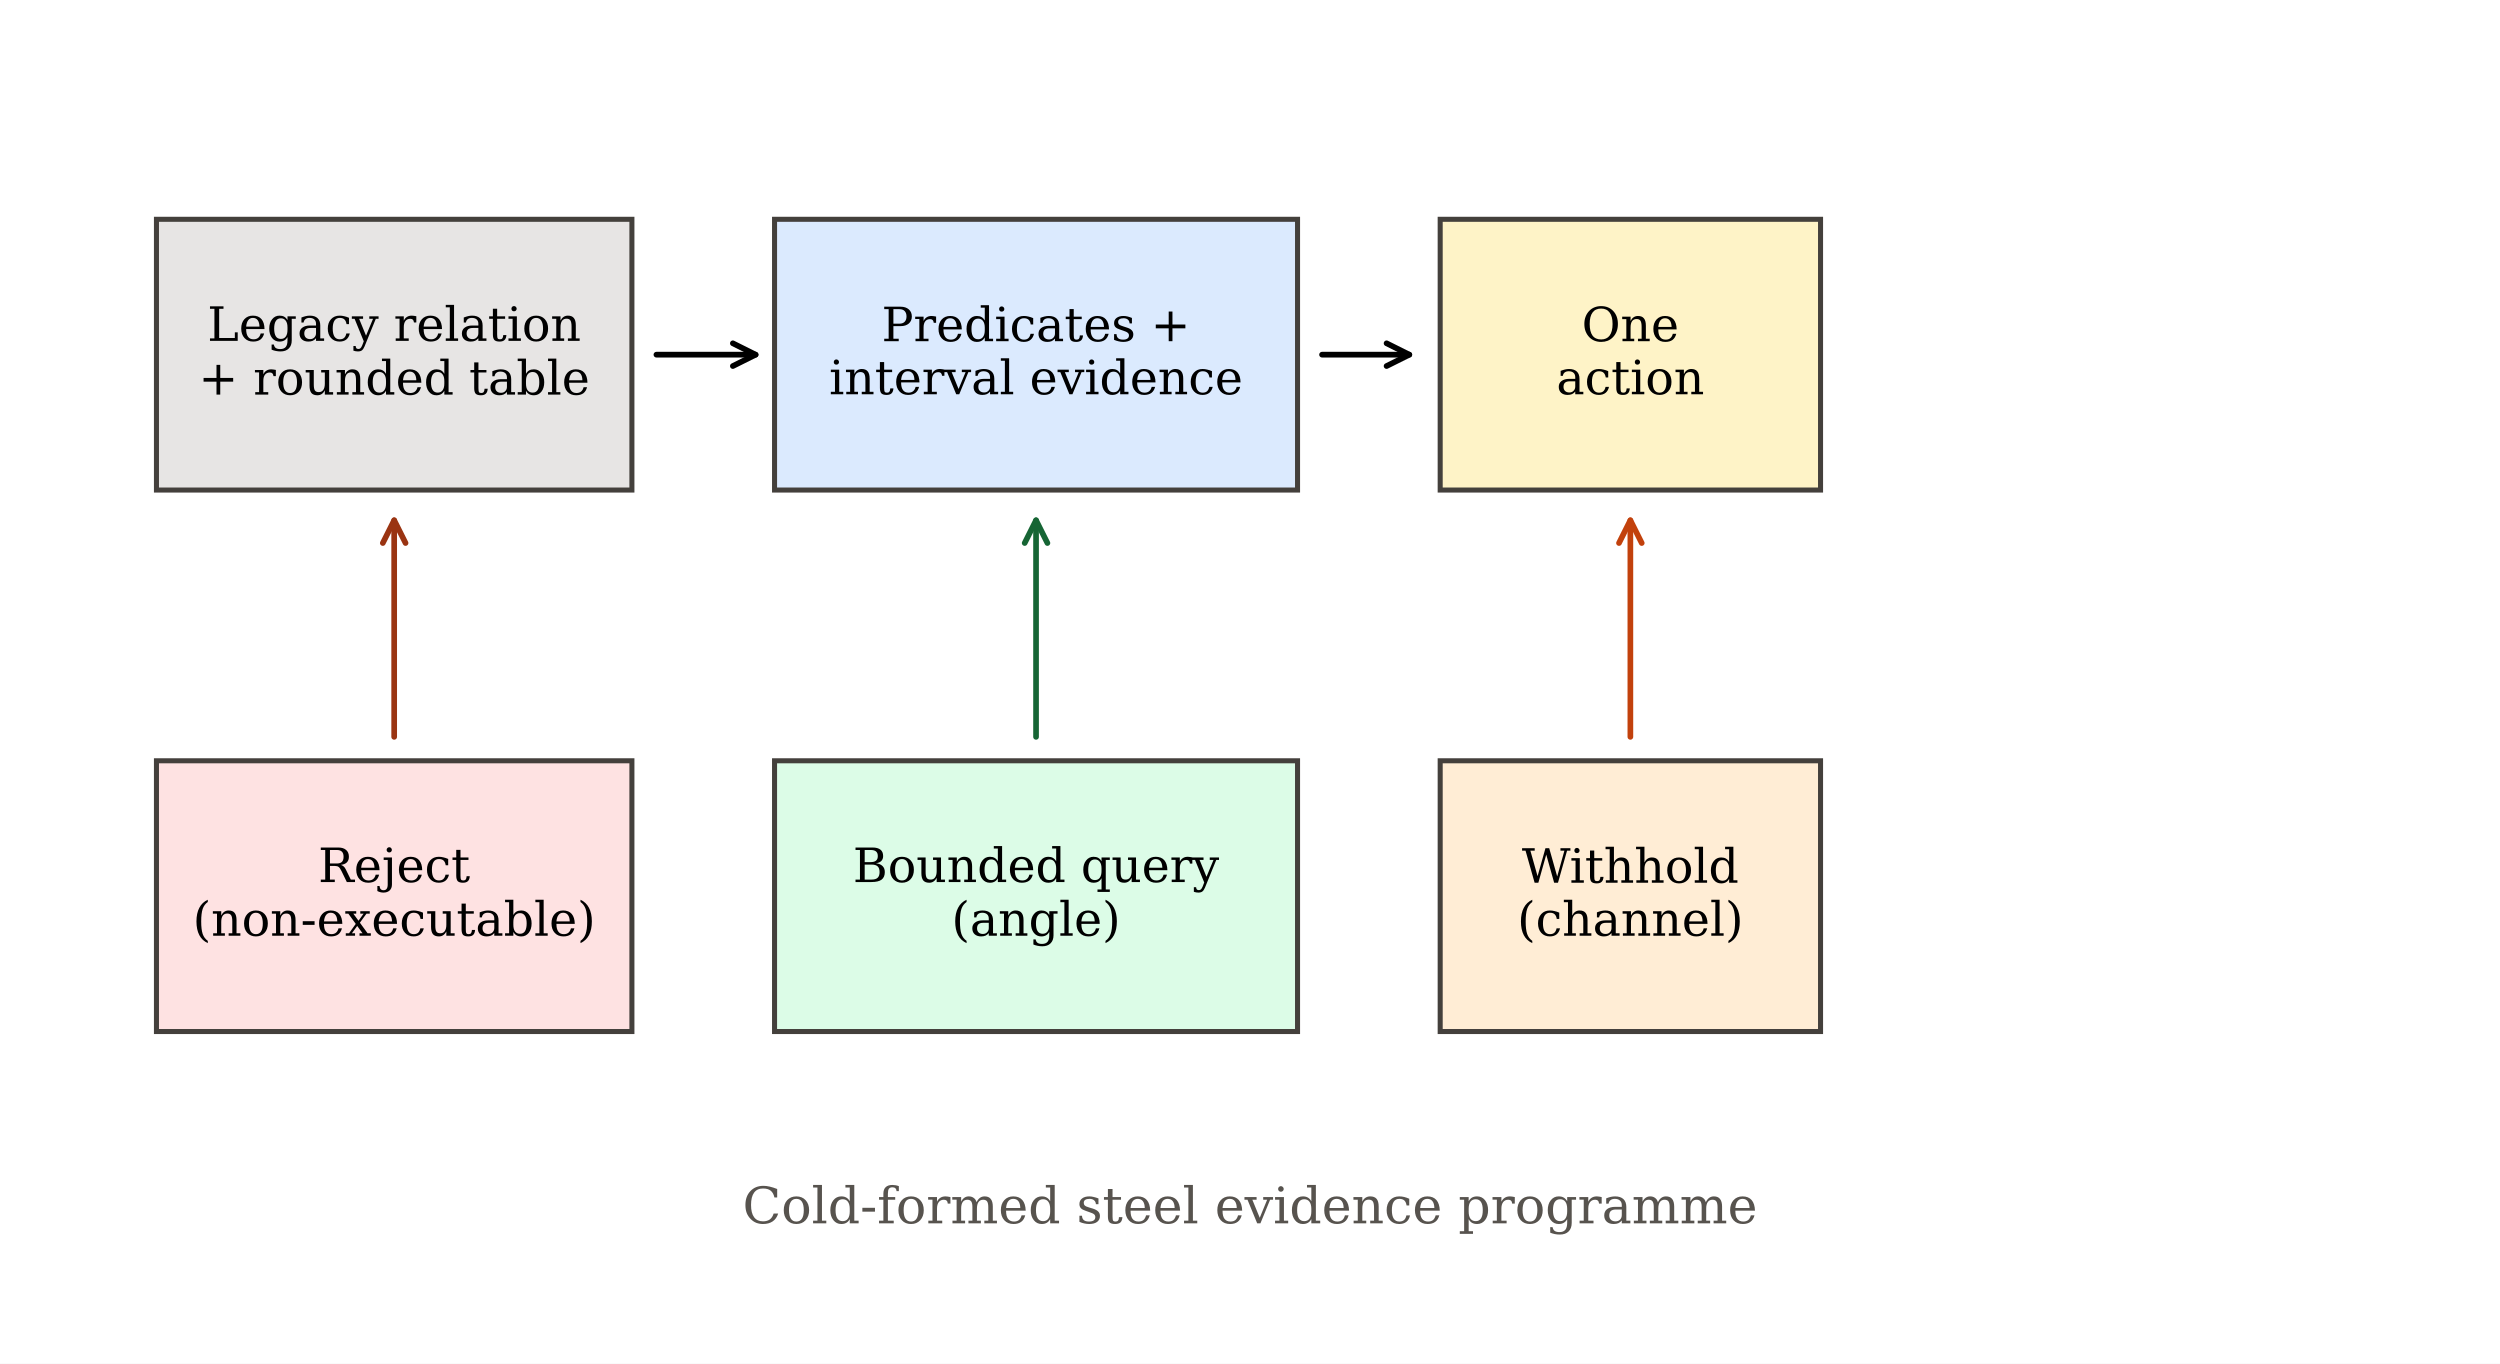
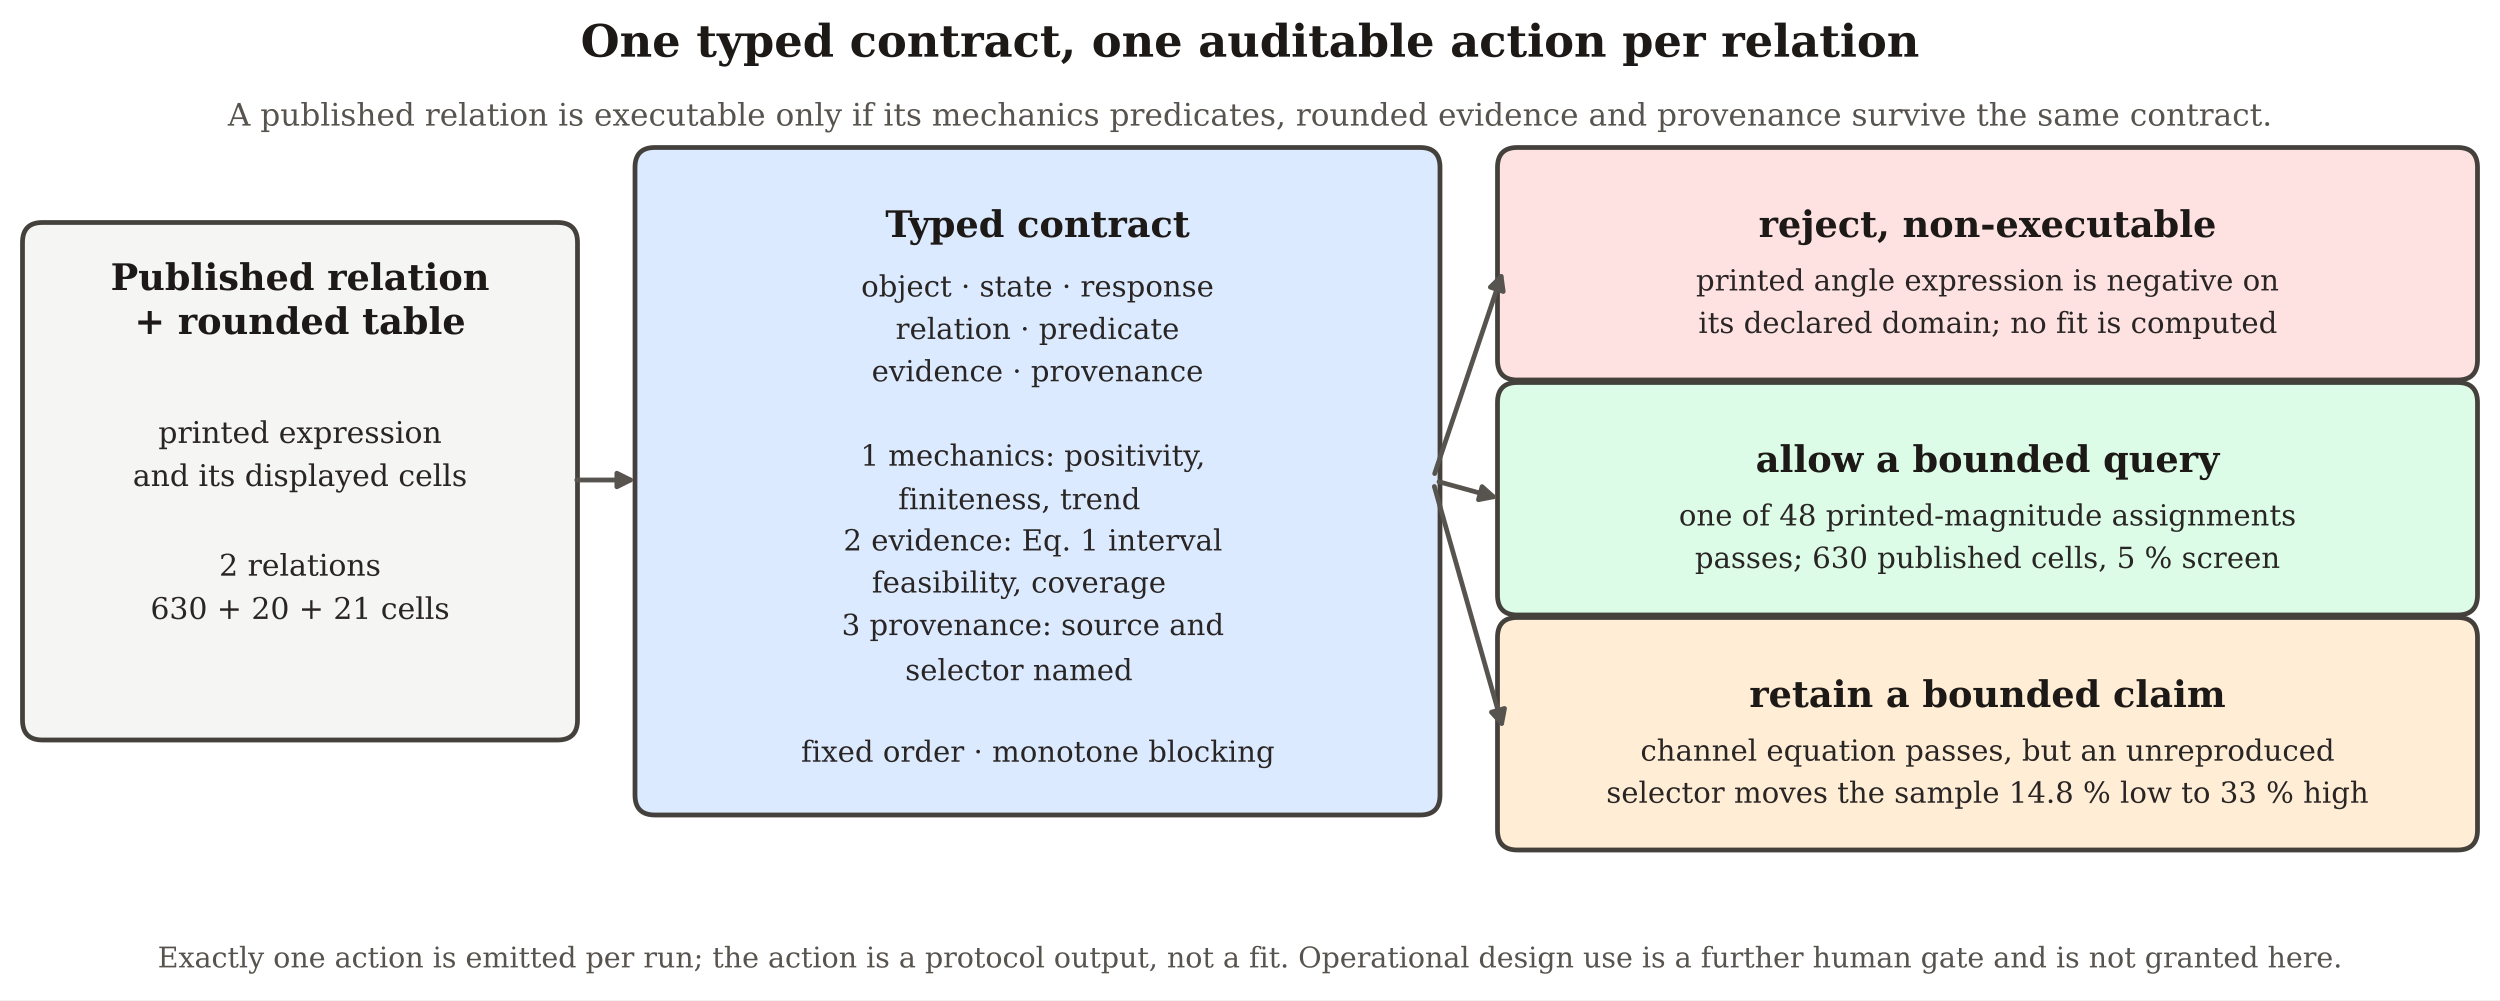
- <svg xmlns="http://www.w3.org/2000/svg" width="396pt" height="216pt" viewBox="0 0 396 216" version="1.1">
+ <svg xmlns="http://www.w3.org/2000/svg" width="368.504pt" height="147.402pt" viewBox="0 0 368.504 147.402" version="1.1">
  <defs>
    <style type="text/css">*{stroke-linejoin: round; stroke-linecap: butt}</style>
  </defs>
  <g id="figure_1">
    <g id="patch_1">
-       <path d="M 0 216  L 396 216  L 396 0  L 0 0  z " style="fill: #ffffff" />
+       <path d="M 0 147.402  L 368.504 147.402  L 368.504 0  L 0 0  z " style="fill: #ffffff" />
    </g>
    <g id="axes_1">
      <g id="patch_2">
-         <path d="M 24.782 77.623  L 100.094 77.623  L 100.094 34.737  L 24.782 34.737  z " clip-path="url(#p8667d044d2)" style="fill: #e7e5e4; stroke: #44403c; stroke-width: 0.8; stroke-linejoin: miter" />
+         <path d="M 6.265 109.077  L 82.176 109.077  Q 85.124 109.077 85.124 106.129  L 85.124 35.745  Q 85.124 32.797 82.176 32.797  L 6.265 32.797  Q 3.317 32.797 3.317 35.745  L 3.317 106.129  Q 3.317 109.077 6.265 109.077  z " clip-path="url(#p69feb62428)" style="fill: #f5f5f4; stroke: #44403c; stroke-width: 0.7; stroke-linejoin: miter" />
      </g>
      <g id="patch_3">
-         <path d="M 122.688 77.623  L 205.531 77.623  L 205.531 34.737  L 122.688 34.737  z " clip-path="url(#p8667d044d2)" style="fill: #dbeafe; stroke: #44403c; stroke-width: 0.8; stroke-linejoin: miter" />
+         <path d="M 96.548 120.132  L 209.31 120.132  Q 212.258 120.132 212.258 117.184  L 212.258 24.69  Q 212.258 21.742 209.31 21.742  L 96.548 21.742  Q 93.6 21.742 93.6 24.69  L 93.6 117.184  Q 93.6 120.132 96.548 120.132  z " clip-path="url(#p69feb62428)" style="fill: #dbeafe; stroke: #44403c; stroke-width: 0.7; stroke-linejoin: miter" />
      </g>
      <g id="patch_4">
-         <path d="M 228.125 77.623  L 288.374 77.623  L 288.374 34.737  L 228.125 34.737  z " clip-path="url(#p8667d044d2)" style="fill: #fef3c7; stroke: #44403c; stroke-width: 0.8; stroke-linejoin: miter" />
+         <path d="M 223.682 56.013  L 362.239 56.013  Q 365.187 56.013 365.187 53.065  L 365.187 24.69  Q 365.187 21.742 362.239 21.742  L 223.682 21.742  Q 220.734 21.742 220.734 24.69  L 220.734 53.065  Q 220.734 56.013 223.682 56.013  z " clip-path="url(#p69feb62428)" style="fill: #fee2e2; stroke: #44403c; stroke-width: 0.7; stroke-linejoin: miter" />
      </g>
      <g id="patch_5">
-         <path d="M 24.782 163.394  L 100.094 163.394  L 100.094 120.508  L 24.782 120.508  z " clip-path="url(#p8667d044d2)" style="fill: #fee2e2; stroke: #44403c; stroke-width: 0.8; stroke-linejoin: miter" />
+         <path d="M 223.682 90.652  L 362.239 90.652  Q 365.187 90.652 365.187 87.704  L 365.187 59.329  Q 365.187 56.381 362.239 56.381  L 223.682 56.381  Q 220.734 56.381 220.734 59.329  L 220.734 87.704  Q 220.734 90.652 223.682 90.652  z " clip-path="url(#p69feb62428)" style="fill: #dcfce7; stroke: #44403c; stroke-width: 0.7; stroke-linejoin: miter" />
      </g>
      <g id="patch_6">
-         <path d="M 122.688 163.394  L 205.531 163.394  L 205.531 120.508  L 122.688 120.508  z " clip-path="url(#p8667d044d2)" style="fill: #dcfce7; stroke: #44403c; stroke-width: 0.8; stroke-linejoin: miter" />
+         <path d="M 223.682 125.291  L 362.239 125.291  Q 365.187 125.291 365.187 122.343  L 365.187 93.969  Q 365.187 91.02 362.239 91.02  L 223.682 91.02  Q 220.734 91.02 220.734 93.969  L 220.734 122.343  Q 220.734 125.291 223.682 125.291  z " clip-path="url(#p69feb62428)" style="fill: #ffedd5; stroke: #44403c; stroke-width: 0.7; stroke-linejoin: miter" />
      </g>
      <g id="patch_7">
-         <path d="M 228.125 163.394  L 288.374 163.394  L 288.374 120.508  L 228.125 120.508  z " clip-path="url(#p8667d044d2)" style="fill: #ffedd5; stroke: #44403c; stroke-width: 0.8; stroke-linejoin: miter" />
+         <path d="M 85.018 70.753  Q 89.363 70.753 92.925 70.753  " clip-path="url(#p69feb62428)" style="fill: none; stroke: #57534e; stroke-width: 0.7; stroke-linecap: round" />
+         <path d="M 90.925 69.753  L 92.925 70.753  L 90.925 71.753  z " clip-path="url(#p69feb62428)" style="fill: #57534e; stroke: #57534e; stroke-width: 0.7; stroke-linecap: round" />
+       </g>
+       <g id="patch_8">
+         <path d="M 211.472 69.805  Q 216.496 54.908 221.269 40.752  " clip-path="url(#p69feb62428)" style="fill: none; stroke: #57534e; stroke-width: 0.7; stroke-linecap: round" />
+         <path d="M 219.682 42.328  L 221.269 40.752  L 221.578 42.967  z " clip-path="url(#p69feb62428)" style="fill: #57534e; stroke: #57534e; stroke-width: 0.7; stroke-linecap: round" />
+       </g>
+       <g id="patch_9">
+         <path d="M 212.115 71.018  Q 216.496 72.227 220.121 73.227  " clip-path="url(#p69feb62428)" style="fill: none; stroke: #57534e; stroke-width: 0.7; stroke-linecap: round" />
+         <path d="M 218.459 71.731  L 220.121 73.227  L 217.927 73.659  z " clip-path="url(#p69feb62428)" style="fill: #57534e; stroke: #57534e; stroke-width: 0.7; stroke-linecap: round" />
+       </g>
+       <g id="patch_10">
+         <path d="M 211.425 71.712  Q 216.496 89.545 221.352 106.626  " clip-path="url(#p69feb62428)" style="fill: none; stroke: #57534e; stroke-width: 0.7; stroke-linecap: round" />
+         <path d="M 221.767 104.429  L 221.352 106.626  L 219.843 104.976  z " clip-path="url(#p69feb62428)" style="fill: #57534e; stroke: #57534e; stroke-width: 0.7; stroke-linecap: round" />
      </g>
      <g id="text_1">
-         <text style="font-size: 7.5px; font-family: 'DejaVu Serif', 'Bitstream Vera Serif', 'Computer Modern Roman', 'New Century Schoolbook', 'Century Schoolbook L', 'Utopia', 'ITC Bookman', 'Bookman', 'Nimbus Roman No9 L', 'Times New Roman', 'Times', 'Palatino', 'Charter', serif" transform="translate(32.855 53.99667)">Legacy relation</text>
-         <text style="font-size: 7.5px; font-family: 'DejaVu Serif', 'Bitstream Vera Serif', 'Computer Modern Roman', 'New Century Schoolbook', 'Century Schoolbook L', 'Utopia', 'ITC Bookman', 'Bookman', 'Nimbus Roman No9 L', 'Times New Roman', 'Times', 'Palatino', 'Charter', serif" transform="translate(31.44875 62.50167)">+ rounded table</text>
+         <text style="font-weight: 700; font-size: 6.6px; font-family: 'DejaVu Serif', 'Bitstream Vera Serif', 'Computer Modern Roman', 'New Century Schoolbook', 'Century Schoolbook L', 'Utopia', 'ITC Bookman', 'Bookman', 'Nimbus Roman No9 L', 'Times New Roman', 'Times', 'Palatino', 'Charter', serif; text-anchor: middle; fill: #1c1917" x="184.252" y="8.348" transform="rotate(-0 184.252 8.347782)">One typed contract, one auditable action per relation</text>
      </g>
      <g id="text_2">
-         <text style="font-size: 7.5px; font-family: 'DejaVu Serif', 'Bitstream Vera Serif', 'Computer Modern Roman', 'New Century Schoolbook', 'Century Schoolbook L', 'Utopia', 'ITC Bookman', 'Bookman', 'Nimbus Roman No9 L', 'Times New Roman', 'Times', 'Palatino', 'Charter', serif" transform="translate(139.6537 54.04999)">Predicates +</text>
-         <text style="font-size: 7.5px; font-family: 'DejaVu Serif', 'Bitstream Vera Serif', 'Computer Modern Roman', 'New Century Schoolbook', 'Century Schoolbook L', 'Utopia', 'ITC Bookman', 'Bookman', 'Nimbus Roman No9 L', 'Times New Roman', 'Times', 'Palatino', 'Charter', serif" transform="translate(131.3375 62.44835)">interval evidence</text>
+         <text style="font-size: 4.6px; font-family: 'DejaVu Serif', 'Bitstream Vera Serif', 'Computer Modern Roman', 'New Century Schoolbook', 'Century Schoolbook L', 'Utopia', 'ITC Bookman', 'Bookman', 'Nimbus Roman No9 L', 'Times New Roman', 'Times', 'Palatino', 'Charter', serif; text-anchor: middle; fill: #57534e" x="184.252" y="18.515" transform="rotate(-0 184.252 18.51479)">A published relation is executable only if its mechanics predicates, rounded evidence and provenance survive the same contract.</text>
      </g>
      <g id="text_3">
-         <text style="font-size: 7.5px; font-family: 'DejaVu Serif', 'Bitstream Vera Serif', 'Computer Modern Roman', 'New Century Schoolbook', 'Century Schoolbook L', 'Utopia', 'ITC Bookman', 'Bookman', 'Nimbus Roman No9 L', 'Times New Roman', 'Times', 'Palatino', 'Charter', serif" transform="translate(250.5404 54.04999)">One</text>
-         <text style="font-size: 7.5px; font-family: 'DejaVu Serif', 'Bitstream Vera Serif', 'Computer Modern Roman', 'New Century Schoolbook', 'Century Schoolbook L', 'Utopia', 'ITC Bookman', 'Bookman', 'Nimbus Roman No9 L', 'Times New Roman', 'Times', 'Palatino', 'Charter', serif" transform="translate(246.5344 62.44835)">action</text>
+         <text style="font-weight: 700; font-size: 5.4px; font-family: 'DejaVu Serif', 'Bitstream Vera Serif', 'Computer Modern Roman', 'New Century Schoolbook', 'Century Schoolbook L', 'Utopia', 'ITC Bookman', 'Bookman', 'Nimbus Roman No9 L', 'Times New Roman', 'Times', 'Palatino', 'Charter', serif; fill: #1c1917" transform="translate(16.30711 42.75118)">Published relation</text>
+         <text style="font-weight: 700; font-size: 5.4px; font-family: 'DejaVu Serif', 'Bitstream Vera Serif', 'Computer Modern Roman', 'New Century Schoolbook', 'Century Schoolbook L', 'Utopia', 'ITC Bookman', 'Bookman', 'Nimbus Roman No9 L', 'Times New Roman', 'Times', 'Palatino', 'Charter', serif; fill: #1c1917" transform="translate(19.80699 49.23266)">+ rounded table</text>
      </g>
      <g id="text_4">
-         <text style="font-size: 7.5px; font-family: 'DejaVu Serif', 'Bitstream Vera Serif', 'Computer Modern Roman', 'New Century Schoolbook', 'Century Schoolbook L', 'Utopia', 'ITC Bookman', 'Bookman', 'Nimbus Roman No9 L', 'Times New Roman', 'Times', 'Palatino', 'Charter', serif" transform="translate(50.40617 139.715)">Reject</text>
-         <text style="font-size: 7.5px; font-family: 'DejaVu Serif', 'Bitstream Vera Serif', 'Computer Modern Roman', 'New Century Schoolbook', 'Century Schoolbook L', 'Utopia', 'ITC Bookman', 'Bookman', 'Nimbus Roman No9 L', 'Times New Roman', 'Times', 'Palatino', 'Charter', serif" transform="translate(30.52531 148.22)">(non-executable)</text>
+         <text style="font-size: 4.4px; font-family: 'DejaVu Serif', 'Bitstream Vera Serif', 'Computer Modern Roman', 'New Century Schoolbook', 'Century Schoolbook L', 'Utopia', 'ITC Bookman', 'Bookman', 'Nimbus Roman No9 L', 'Times New Roman', 'Times', 'Palatino', 'Charter', serif; fill: #292524" transform="translate(23.33869 65.2872)">printed expression</text>
+         <text style="font-size: 4.4px; font-family: 'DejaVu Serif', 'Bitstream Vera Serif', 'Computer Modern Roman', 'New Century Schoolbook', 'Century Schoolbook L', 'Utopia', 'ITC Bookman', 'Bookman', 'Nimbus Roman No9 L', 'Times New Roman', 'Times', 'Palatino', 'Charter', serif; fill: #292524" transform="translate(19.58082 71.63591)">and its displayed cells</text>
+         <text style="font-size: 4.4px; font-family: 'DejaVu Serif', 'Bitstream Vera Serif', 'Computer Modern Roman', 'New Century Schoolbook', 'Century Schoolbook L', 'Utopia', 'ITC Bookman', 'Bookman', 'Nimbus Roman No9 L', 'Times New Roman', 'Times', 'Palatino', 'Charter', serif; fill: #292524" transform="translate(44.22047 76.83307)" />
+         <text style="font-size: 4.4px; font-family: 'DejaVu Serif', 'Bitstream Vera Serif', 'Computer Modern Roman', 'New Century Schoolbook', 'Century Schoolbook L', 'Utopia', 'ITC Bookman', 'Bookman', 'Nimbus Roman No9 L', 'Times New Roman', 'Times', 'Palatino', 'Charter', serif; fill: #292524" transform="translate(32.29441 84.85345)">2 relations</text>
+         <text style="font-size: 4.4px; font-family: 'DejaVu Serif', 'Bitstream Vera Serif', 'Computer Modern Roman', 'New Century Schoolbook', 'Century Schoolbook L', 'Utopia', 'ITC Bookman', 'Bookman', 'Nimbus Roman No9 L', 'Times New Roman', 'Times', 'Palatino', 'Charter', serif; fill: #292524" transform="translate(22.16891 91.23345)">630 + 20 + 21 cells</text>
      </g>
      <g id="text_5">
-         <text style="font-size: 7.5px; font-family: 'DejaVu Serif', 'Bitstream Vera Serif', 'Computer Modern Roman', 'New Century Schoolbook', 'Century Schoolbook L', 'Utopia', 'ITC Bookman', 'Bookman', 'Nimbus Roman No9 L', 'Times New Roman', 'Times', 'Palatino', 'Charter', serif" transform="translate(135.1069 139.715)">Bounded query</text>
-         <text style="font-size: 7.5px; font-family: 'DejaVu Serif', 'Bitstream Vera Serif', 'Computer Modern Roman', 'New Century Schoolbook', 'Century Schoolbook L', 'Utopia', 'ITC Bookman', 'Bookman', 'Nimbus Roman No9 L', 'Times New Roman', 'Times', 'Palatino', 'Charter', serif" transform="translate(150.7127 148.22)">(angle)</text>
+         <text style="font-weight: 700; font-size: 5.4px; font-family: 'DejaVu Serif', 'Bitstream Vera Serif', 'Computer Modern Roman', 'New Century Schoolbook', 'Century Schoolbook L', 'Utopia', 'ITC Bookman', 'Bookman', 'Nimbus Roman No9 L', 'Times New Roman', 'Times', 'Palatino', 'Charter', serif; text-anchor: middle; fill: #1c1917" x="152.929" y="34.937" transform="rotate(-0 152.9291 34.9368)">Typed contract</text>
      </g>
      <g id="text_6">
-         <text style="font-size: 7.5px; font-family: 'DejaVu Serif', 'Bitstream Vera Serif', 'Computer Modern Roman', 'New Century Schoolbook', 'Century Schoolbook L', 'Utopia', 'ITC Bookman', 'Bookman', 'Nimbus Roman No9 L', 'Times New Roman', 'Times', 'Palatino', 'Charter', serif" transform="translate(241.0664 139.8216)">Withhold</text>
-         <text style="font-size: 7.5px; font-family: 'DejaVu Serif', 'Bitstream Vera Serif', 'Computer Modern Roman', 'New Century Schoolbook', 'Century Schoolbook L', 'Utopia', 'ITC Bookman', 'Bookman', 'Nimbus Roman No9 L', 'Times New Roman', 'Times', 'Palatino', 'Charter', serif" transform="translate(240.3228 148.22)">(channel)</text>
-       </g>
-       <g id="patch_8">
-         <path d="M 103.977 56.18  Q 112.334 56.18 119.686 56.18  " style="fill: none; stroke: #000000; stroke-width: 0.9; stroke-linecap: round" />
-         <path d="M 116.086 54.38  L 119.686 56.18  L 116.086 57.98  " style="fill: none; stroke: #000000; stroke-width: 0.9; stroke-linecap: round" />
-       </g>
-       <g id="patch_9">
-         <path d="M 209.414 56.18  Q 216.827 56.18 223.235 56.18  " style="fill: none; stroke: #000000; stroke-width: 0.9; stroke-linecap: round" />
-         <path d="M 219.635 54.38  L 223.235 56.18  L 219.635 57.98  " style="fill: none; stroke: #000000; stroke-width: 0.9; stroke-linecap: round" />
-       </g>
-       <g id="patch_10">
-         <path d="M 62.438 116.72  Q 62.438 99.065 62.438 82.415  " style="fill: none; stroke: #9a3412; stroke-width: 0.9; stroke-linecap: round" />
-         <path d="M 60.638 86.015  L 62.438 82.415  L 64.238 86.015  " style="fill: none; stroke: #9a3412; stroke-width: 0.9; stroke-linecap: round" />
-       </g>
-       <g id="patch_11">
-         <path d="M 164.11 116.72  Q 164.11 99.065 164.11 82.415  " style="fill: none; stroke: #166534; stroke-width: 0.9; stroke-linecap: round" />
-         <path d="M 162.31 86.015  L 164.11 82.415  L 165.91 86.015  " style="fill: none; stroke: #166534; stroke-width: 0.9; stroke-linecap: round" />
-       </g>
-       <g id="patch_12">
-         <path d="M 258.25 116.72  Q 258.25 99.065 258.25 82.415  " style="fill: none; stroke: #c2410c; stroke-width: 0.9; stroke-linecap: round" />
-         <path d="M 256.45 86.015  L 258.25 82.415  L 260.05 86.015  " style="fill: none; stroke: #c2410c; stroke-width: 0.9; stroke-linecap: round" />
+         <text style="font-size: 4.3px; font-family: 'DejaVu Serif', 'Bitstream Vera Serif', 'Computer Modern Roman', 'New Century Schoolbook', 'Century Schoolbook L', 'Utopia', 'ITC Bookman', 'Bookman', 'Nimbus Roman No9 L', 'Times New Roman', 'Times', 'Palatino', 'Charter', serif; fill: #292524" transform="translate(126.9313 43.69653)">object · state · response</text>
+         <text style="font-size: 4.3px; font-family: 'DejaVu Serif', 'Bitstream Vera Serif', 'Computer Modern Roman', 'New Century Schoolbook', 'Century Schoolbook L', 'Utopia', 'ITC Bookman', 'Bookman', 'Nimbus Roman No9 L', 'Times New Roman', 'Times', 'Palatino', 'Charter', serif; fill: #292524" transform="translate(132.0157 49.9621)">relation · predicate</text>
+         <text style="font-size: 4.3px; font-family: 'DejaVu Serif', 'Bitstream Vera Serif', 'Computer Modern Roman', 'New Century Schoolbook', 'Century Schoolbook L', 'Utopia', 'ITC Bookman', 'Bookman', 'Nimbus Roman No9 L', 'Times New Roman', 'Times', 'Palatino', 'Charter', serif; fill: #292524" transform="translate(128.4806 56.1971)">evidence · provenance</text>
+         <text style="font-size: 4.3px; font-family: 'DejaVu Serif', 'Bitstream Vera Serif', 'Computer Modern Roman', 'New Century Schoolbook', 'Century Schoolbook L', 'Utopia', 'ITC Bookman', 'Bookman', 'Nimbus Roman No9 L', 'Times New Roman', 'Times', 'Palatino', 'Charter', serif; fill: #292524" transform="translate(152.9291 61.24557)" />
+         <text style="font-size: 4.3px; font-family: 'DejaVu Serif', 'Bitstream Vera Serif', 'Computer Modern Roman', 'New Century Schoolbook', 'Century Schoolbook L', 'Utopia', 'ITC Bookman', 'Bookman', 'Nimbus Roman No9 L', 'Times New Roman', 'Times', 'Palatino', 'Charter', serif; fill: #292524" transform="translate(126.8332 68.63653)">1  mechanics: positivity,</text>
+         <text style="font-size: 4.3px; font-family: 'DejaVu Serif', 'Bitstream Vera Serif', 'Computer Modern Roman', 'New Century Schoolbook', 'Century Schoolbook L', 'Utopia', 'ITC Bookman', 'Bookman', 'Nimbus Roman No9 L', 'Times New Roman', 'Times', 'Palatino', 'Charter', serif; fill: #292524" transform="translate(132.3973 75.0563)">    finiteness, trend</text>
+         <text style="font-size: 4.3px; font-family: 'DejaVu Serif', 'Bitstream Vera Serif', 'Computer Modern Roman', 'New Century Schoolbook', 'Century Schoolbook L', 'Utopia', 'ITC Bookman', 'Bookman', 'Nimbus Roman No9 L', 'Times New Roman', 'Times', 'Palatino', 'Charter', serif; fill: #292524" transform="translate(124.3173 81.1371)">2  evidence: Eq. 1 interval</text>
+         <text style="font-size: 4.3px; font-family: 'DejaVu Serif', 'Bitstream Vera Serif', 'Computer Modern Roman', 'New Century Schoolbook', 'Century Schoolbook L', 'Utopia', 'ITC Bookman', 'Bookman', 'Nimbus Roman No9 L', 'Times New Roman', 'Times', 'Palatino', 'Charter', serif; fill: #292524" transform="translate(128.5115 87.34153)">    feasibility, coverage</text>
+         <text style="font-size: 4.3px; font-family: 'DejaVu Serif', 'Bitstream Vera Serif', 'Computer Modern Roman', 'New Century Schoolbook', 'Century Schoolbook L', 'Utopia', 'ITC Bookman', 'Bookman', 'Nimbus Roman No9 L', 'Times New Roman', 'Times', 'Palatino', 'Charter', serif; fill: #292524" transform="translate(124.0607 93.6071)">3  provenance: source and</text>
+         <text style="font-size: 4.3px; font-family: 'DejaVu Serif', 'Bitstream Vera Serif', 'Computer Modern Roman', 'New Century Schoolbook', 'Century Schoolbook L', 'Utopia', 'ITC Bookman', 'Bookman', 'Nimbus Roman No9 L', 'Times New Roman', 'Times', 'Palatino', 'Charter', serif; fill: #292524" transform="translate(133.4323 100.2587)">    selector named</text>
+         <text style="font-size: 4.3px; font-family: 'DejaVu Serif', 'Bitstream Vera Serif', 'Computer Modern Roman', 'New Century Schoolbook', 'Century Schoolbook L', 'Utopia', 'ITC Bookman', 'Bookman', 'Nimbus Roman No9 L', 'Times New Roman', 'Times', 'Palatino', 'Charter', serif; fill: #292524" transform="translate(152.9291 104.8906)" />
+         <text style="font-size: 4.3px; font-family: 'DejaVu Serif', 'Bitstream Vera Serif', 'Computer Modern Roman', 'New Century Schoolbook', 'Century Schoolbook L', 'Utopia', 'ITC Bookman', 'Bookman', 'Nimbus Roman No9 L', 'Times New Roman', 'Times', 'Palatino', 'Charter', serif; fill: #292524" transform="translate(118.077 112.2815)">fixed order · monotone blocking</text>
      </g>
      <g id="text_7">
-         <text style="font-size: 8px; font-family: 'DejaVu Serif', 'Bitstream Vera Serif', 'Computer Modern Roman', 'New Century Schoolbook', 'Century Schoolbook L', 'Utopia', 'ITC Bookman', 'Bookman', 'Nimbus Roman No9 L', 'Times New Roman', 'Times', 'Palatino', 'Charter', serif; text-anchor: middle; fill: #57534e" x="198" y="193.772" transform="rotate(-0 198 193.7716)">Cold-formed steel evidence programme</text>
+         <text style="font-weight: 700; font-size: 5.4px; font-family: 'DejaVu Serif', 'Bitstream Vera Serif', 'Computer Modern Roman', 'New Century Schoolbook', 'Century Schoolbook L', 'Utopia', 'ITC Bookman', 'Bookman', 'Nimbus Roman No9 L', 'Times New Roman', 'Times', 'Palatino', 'Charter', serif; text-anchor: middle; fill: #1c1917" x="292.961" y="34.937" transform="rotate(-0 292.9606 34.9368)">reject, non-executable</text>
+       </g>
+       <g id="text_8">
+         <text style="font-size: 4.3px; font-family: 'DejaVu Serif', 'Bitstream Vera Serif', 'Computer Modern Roman', 'New Century Schoolbook', 'Century Schoolbook L', 'Utopia', 'ITC Bookman', 'Bookman', 'Nimbus Roman No9 L', 'Times New Roman', 'Times', 'Palatino', 'Charter', serif; fill: #292524" transform="translate(249.9925 42.81169)">printed angle expression is negative on</text>
+         <text style="font-size: 4.3px; font-family: 'DejaVu Serif', 'Bitstream Vera Serif', 'Computer Modern Roman', 'New Century Schoolbook', 'Century Schoolbook L', 'Utopia', 'ITC Bookman', 'Bookman', 'Nimbus Roman No9 L', 'Times New Roman', 'Times', 'Palatino', 'Charter', serif; fill: #292524" transform="translate(250.3396 49.07726)">its declared domain; no fit is computed</text>
+       </g>
+       <g id="text_9">
+         <text style="font-weight: 700; font-size: 5.4px; font-family: 'DejaVu Serif', 'Bitstream Vera Serif', 'Computer Modern Roman', 'New Century Schoolbook', 'Century Schoolbook L', 'Utopia', 'ITC Bookman', 'Bookman', 'Nimbus Roman No9 L', 'Times New Roman', 'Times', 'Palatino', 'Charter', serif; text-anchor: middle; fill: #1c1917" x="292.961" y="69.576" transform="rotate(-0 292.9606 69.57617)">allow a bounded query</text>
+       </g>
+       <g id="text_10">
+         <text style="font-size: 4.3px; font-family: 'DejaVu Serif', 'Bitstream Vera Serif', 'Computer Modern Roman', 'New Century Schoolbook', 'Century Schoolbook L', 'Utopia', 'ITC Bookman', 'Bookman', 'Nimbus Roman No9 L', 'Times New Roman', 'Times', 'Palatino', 'Charter', serif; fill: #292524" transform="translate(247.4663 77.45106)">one of 48 printed-magnitude assignments</text>
+         <text style="font-size: 4.3px; font-family: 'DejaVu Serif', 'Bitstream Vera Serif', 'Computer Modern Roman', 'New Century Schoolbook', 'Century Schoolbook L', 'Utopia', 'ITC Bookman', 'Bookman', 'Nimbus Roman No9 L', 'Times New Roman', 'Times', 'Palatino', 'Charter', serif; fill: #292524" transform="translate(249.8289 83.71663)">passes; 630 published cells, 5 % screen</text>
+       </g>
+       <g id="text_11">
+         <text style="font-weight: 700; font-size: 5.4px; font-family: 'DejaVu Serif', 'Bitstream Vera Serif', 'Computer Modern Roman', 'New Century Schoolbook', 'Century Schoolbook L', 'Utopia', 'ITC Bookman', 'Bookman', 'Nimbus Roman No9 L', 'Times New Roman', 'Times', 'Palatino', 'Charter', serif; text-anchor: middle; fill: #1c1917" x="292.961" y="104.216" transform="rotate(-0 292.9606 104.2155)">retain a bounded claim</text>
+       </g>
+       <g id="text_12">
+         <text style="font-size: 4.3px; font-family: 'DejaVu Serif', 'Bitstream Vera Serif', 'Computer Modern Roman', 'New Century Schoolbook', 'Century Schoolbook L', 'Utopia', 'ITC Bookman', 'Bookman', 'Nimbus Roman No9 L', 'Times New Roman', 'Times', 'Palatino', 'Charter', serif; fill: #292524" transform="translate(241.8 112.121)">channel equation passes, but an unreproduced</text>
+         <text style="font-size: 4.3px; font-family: 'DejaVu Serif', 'Bitstream Vera Serif', 'Computer Modern Roman', 'New Century Schoolbook', 'Century Schoolbook L', 'Utopia', 'ITC Bookman', 'Bookman', 'Nimbus Roman No9 L', 'Times New Roman', 'Times', 'Palatino', 'Charter', serif; fill: #292524" transform="translate(236.7734 118.3254)">selector moves the sample 14.8 % low to 33 % high</text>
+       </g>
+       <g id="text_13">
+         <text style="font-size: 4.2px; font-family: 'DejaVu Serif', 'Bitstream Vera Serif', 'Computer Modern Roman', 'New Century Schoolbook', 'Century Schoolbook L', 'Utopia', 'ITC Bookman', 'Bookman', 'Nimbus Roman No9 L', 'Times New Roman', 'Times', 'Palatino', 'Charter', serif; text-anchor: middle; fill: #57534e" x="184.252" y="142.597" transform="rotate(-0 184.252 142.5967)">Exactly one action is emitted per run; the action is a protocol output, not a fit. Operational design use is a further human gate and is not granted here.</text>
      </g>
    </g>
  </g>
  <defs>
-     <clipPath id="p8667d044d2">
-       <rect x="9.72" y="9.72" width="376.56" height="196.56" />
+     <clipPath id="p69feb62428">
+       <rect x="0" y="0" width="368.504" height="147.402" />
    </clipPath>
  </defs>
</svg>
